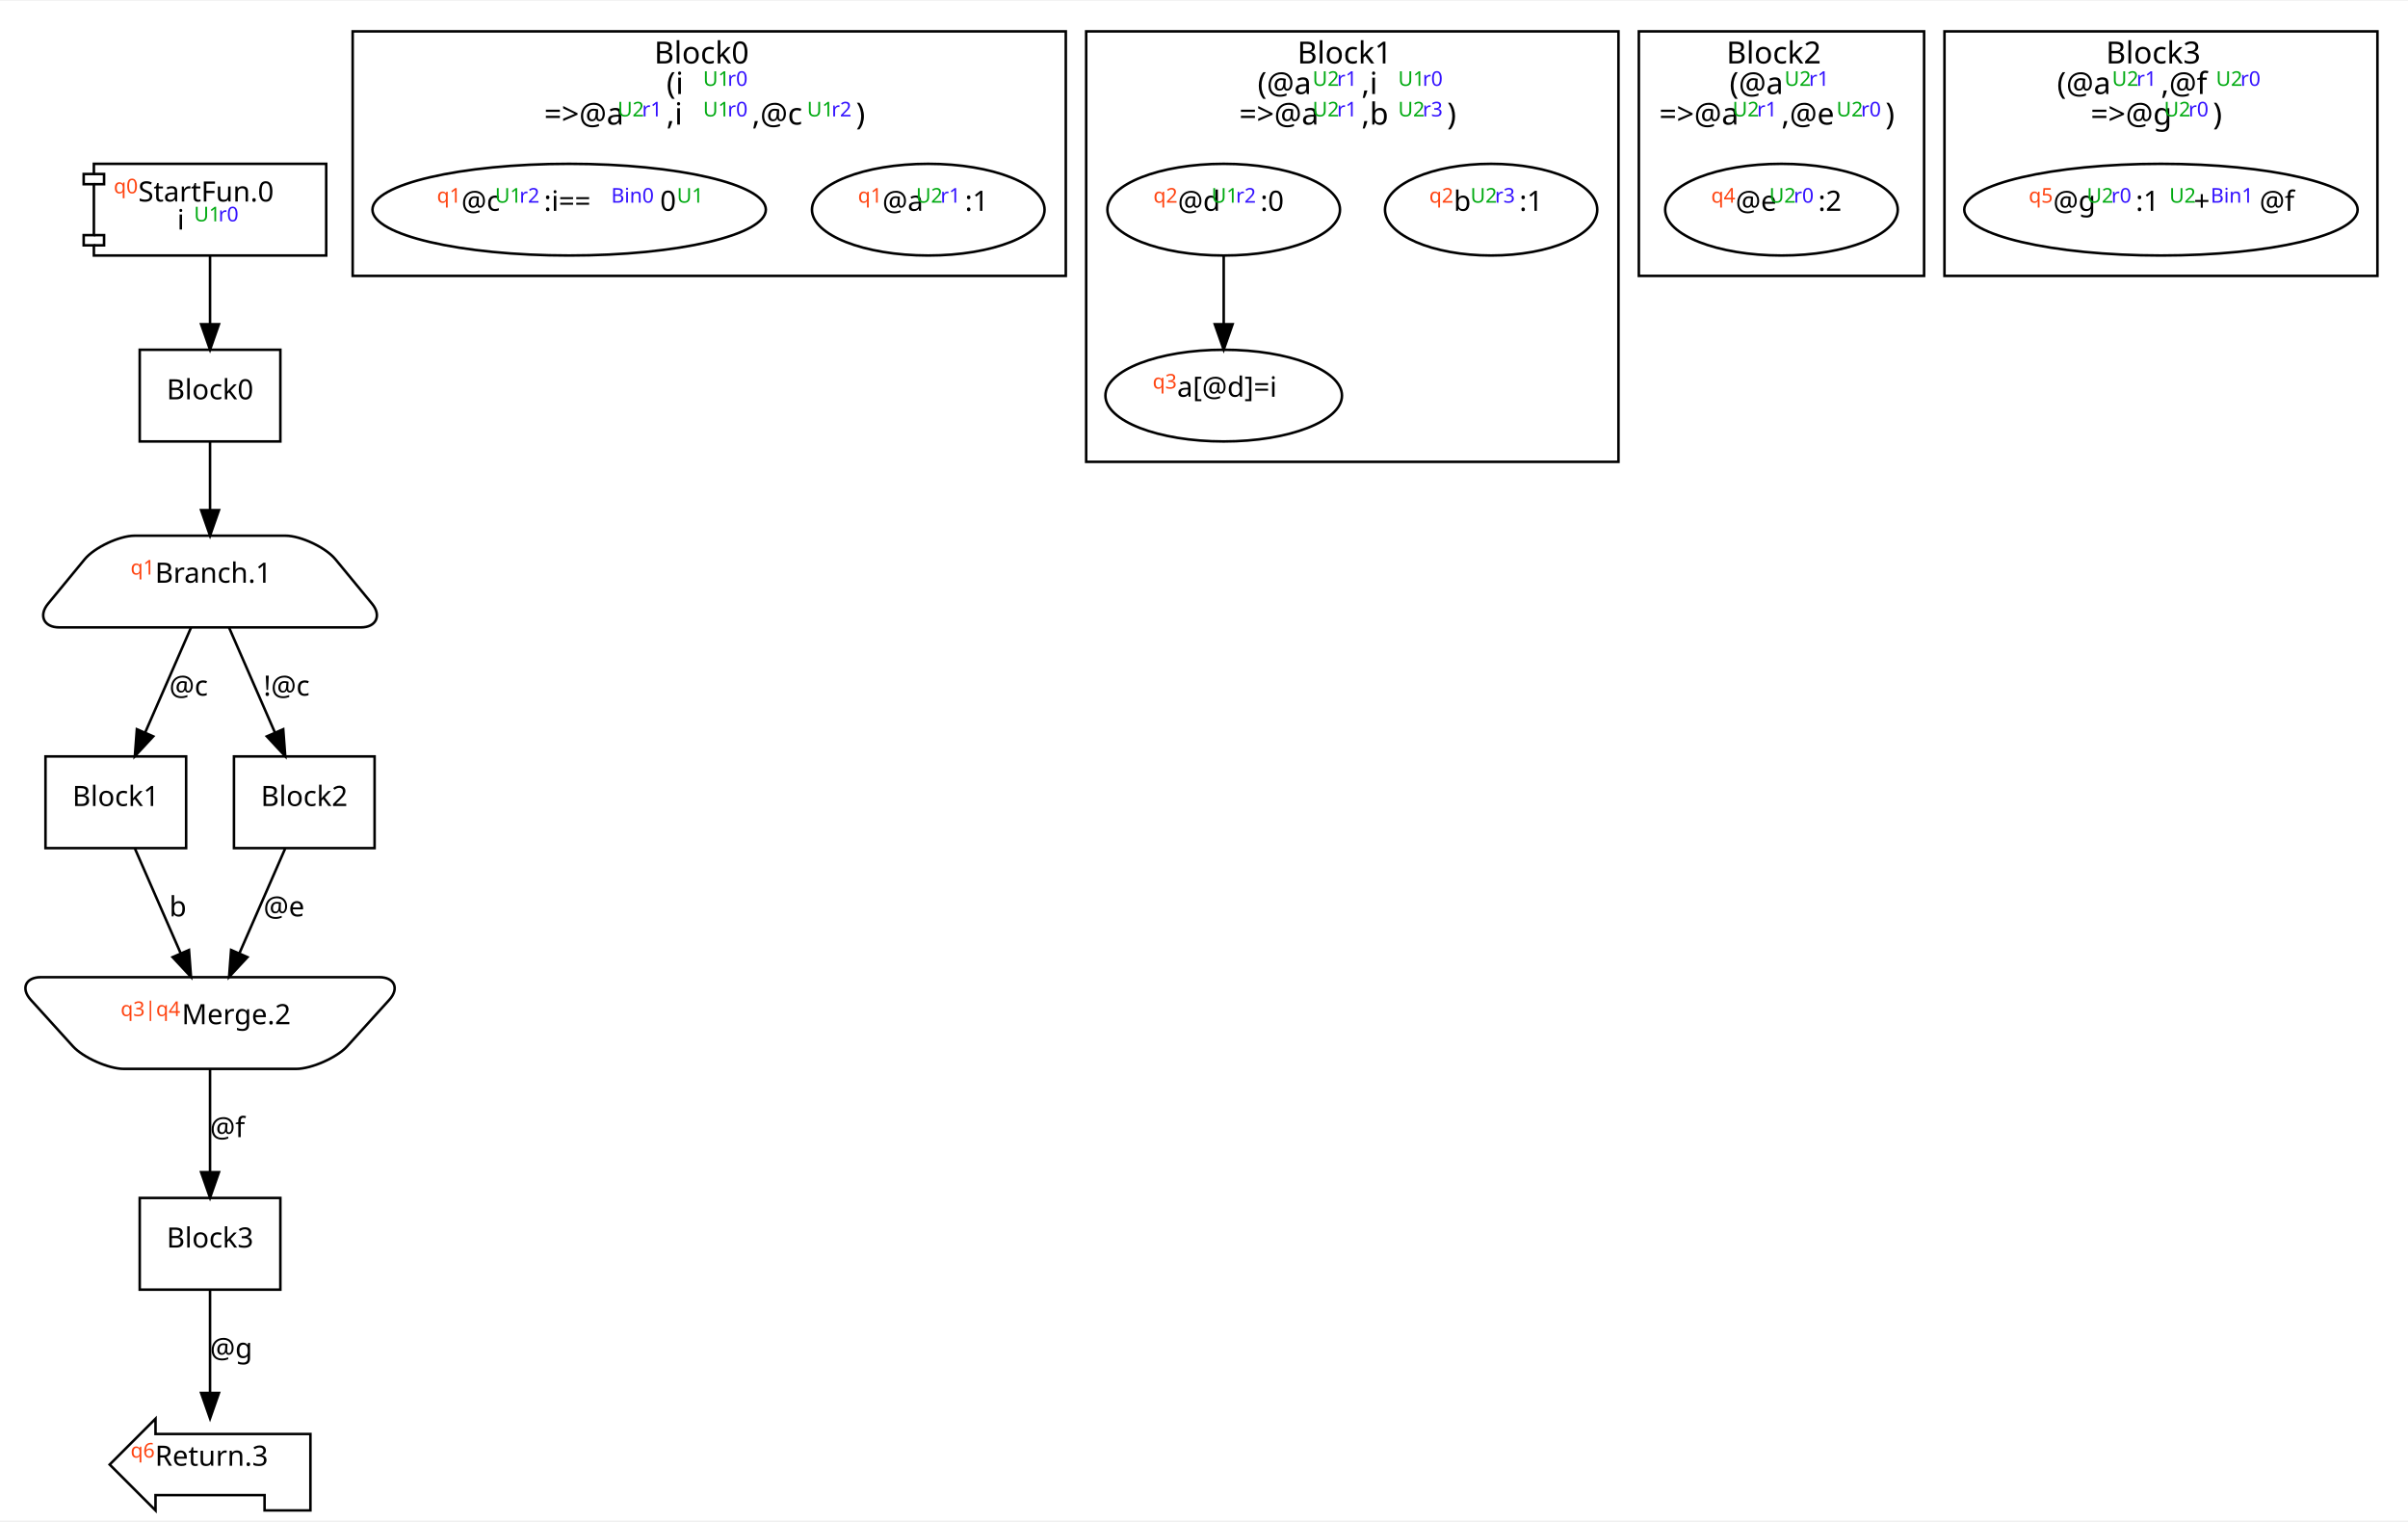
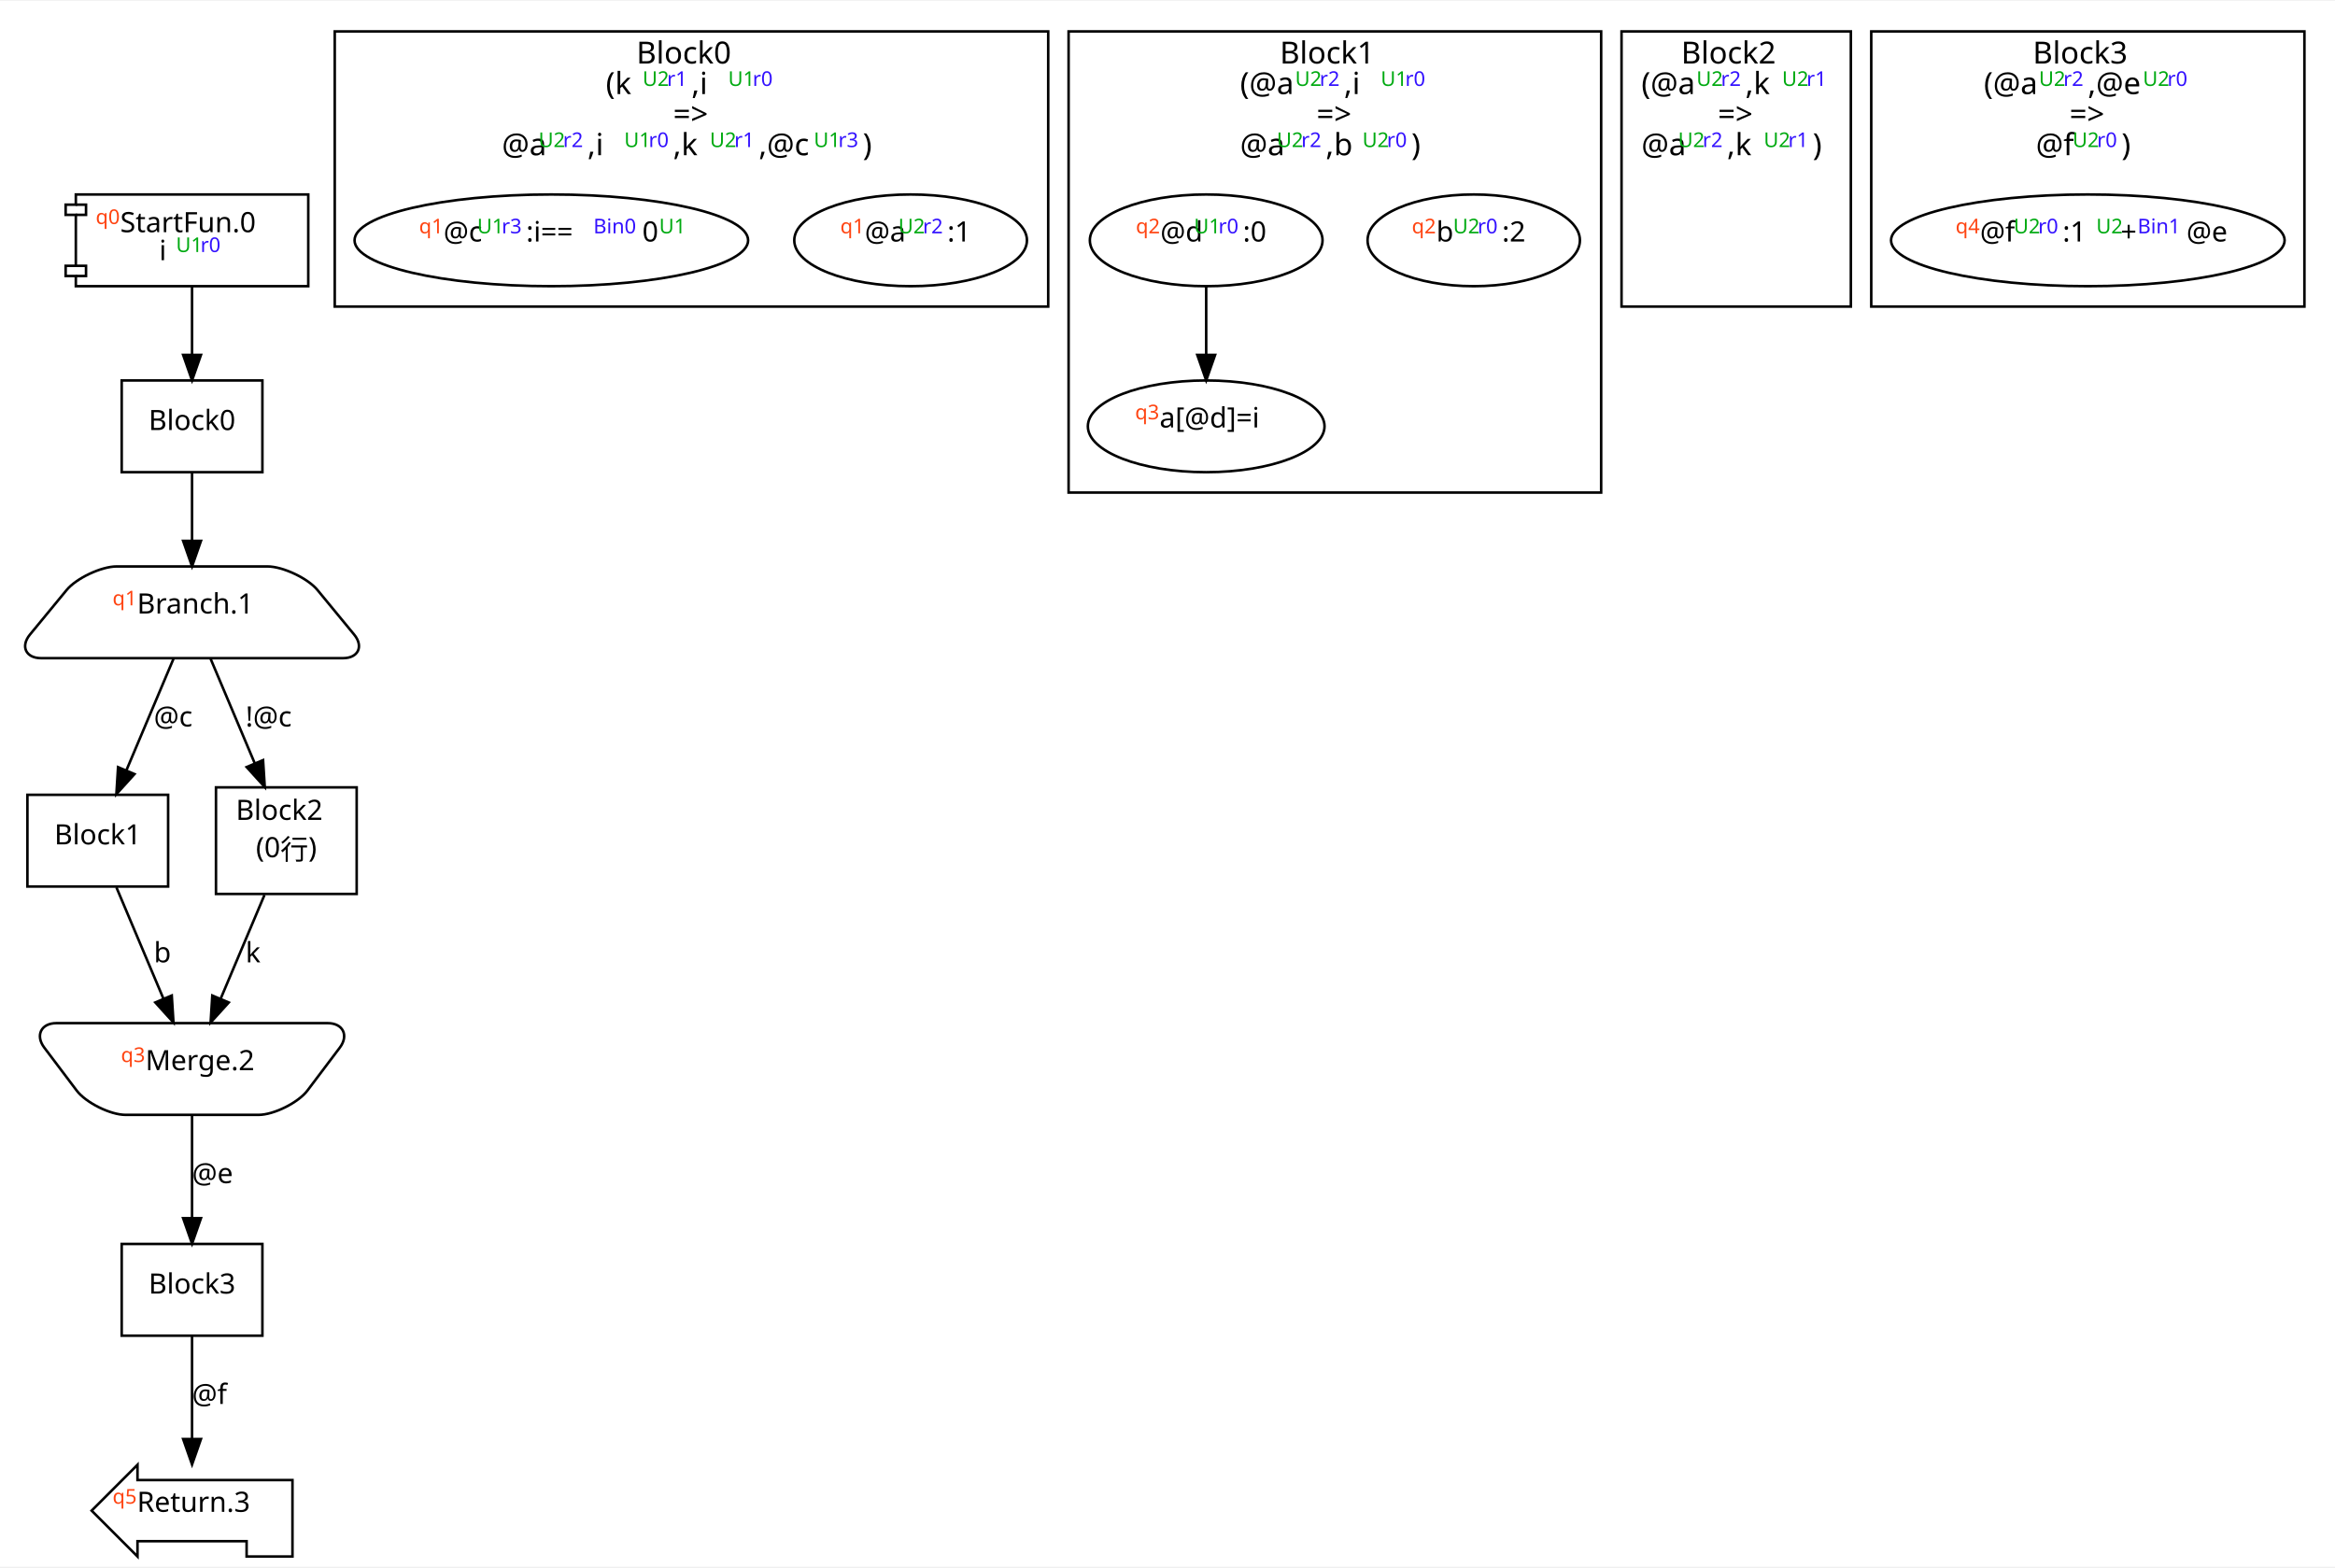
- <svg xmlns="http://www.w3.org/2000/svg" width="945pt" height="597pt" viewBox="0.00 0.00 945.47 596.67">
-   <g id="graph0" class="graph" transform="scale(1 1) rotate(0) translate(4 592.67)">
-     <polygon fill="white" stroke="transparent" points="-4,4 -4,-592.67 941.47,-592.67 941.47,4 -4,4" />
+ <svg xmlns="http://www.w3.org/2000/svg" width="916pt" height="615pt" viewBox="0.00 0.00 916.37 614.59">
+   <g id="graph0" class="graph" transform="scale(1 1) rotate(0) translate(4 610.59)">
+     <polygon fill="white" stroke="transparent" points="-4,4 -4,-610.59 912.37,-610.59 912.37,4 -4,4" />
+     <g id="clust1" class="cluster">
+       <polygon fill="none" stroke="black" points="127.37,-490.59 127.37,-598.59 407.37,-598.59 407.37,-490.59 127.37,-490.59" />
+       <text text-anchor="start" x="245.77" y="-585.99" font-family="Monaco" font-size="12.00">Block0</text>
+       <text text-anchor="start" x="233.76" y="-573.99" font-family="Monaco" font-size="12.00">(k</text>
+       <text text-anchor="start" x="248.17" y="-573.99" font-family="Monaco" baseline-shift="super" font-size="8.00" fill="#00aa11">U2</text>
+       <text text-anchor="start" x="257.77" y="-573.99" font-family="Monaco" baseline-shift="super" font-size="8.00" fill="#3311ff">r1</text>
+       <text text-anchor="start" x="267.37" y="-573.99" font-family="Monaco" font-size="12.00">,i</text>
+       <text text-anchor="start" x="281.77" y="-573.99" font-family="Monaco" baseline-shift="super" font-size="8.00" fill="#00aa11">U1</text>
+       <text text-anchor="start" x="291.37" y="-573.99" font-family="Monaco" baseline-shift="super" font-size="8.00" fill="#3311ff">r0</text>
+       <text text-anchor="start" x="260.17" y="-561.99" font-family="Monaco" font-size="12.00">=&gt;</text>
+       <text text-anchor="start" x="192.96" y="-549.99" font-family="Monaco" font-size="12.00">@a</text>
+       <text text-anchor="start" x="207.36" y="-549.99" font-family="Monaco" baseline-shift="super" font-size="8.00" fill="#00aa11">U2</text>
+       <text text-anchor="start" x="216.96" y="-549.99" font-family="Monaco" baseline-shift="super" font-size="8.00" fill="#3311ff">r2</text>
+       <text text-anchor="start" x="226.56" y="-549.99" font-family="Monaco" font-size="12.00">,i</text>
+       <text text-anchor="start" x="240.97" y="-549.99" font-family="Monaco" baseline-shift="super" font-size="8.00" fill="#00aa11">U1</text>
+       <text text-anchor="start" x="250.57" y="-549.99" font-family="Monaco" baseline-shift="super" font-size="8.00" fill="#3311ff">r0</text>
+       <text text-anchor="start" x="260.17" y="-549.99" font-family="Monaco" font-size="12.00">,k</text>
+       <text text-anchor="start" x="274.57" y="-549.99" font-family="Monaco" baseline-shift="super" font-size="8.00" fill="#00aa11">U2</text>
+       <text text-anchor="start" x="284.17" y="-549.99" font-family="Monaco" baseline-shift="super" font-size="8.00" fill="#3311ff">r1</text>
+       <text text-anchor="start" x="293.77" y="-549.99" font-family="Monaco" font-size="12.00">,@c</text>
+       <text text-anchor="start" x="315.38" y="-549.99" font-family="Monaco" baseline-shift="super" font-size="8.00" fill="#00aa11">U1</text>
+       <text text-anchor="start" x="324.98" y="-549.99" font-family="Monaco" baseline-shift="super" font-size="8.00" fill="#3311ff">r3</text>
+       <text text-anchor="start" x="334.58" y="-549.99" font-family="Monaco" font-size="12.00">)</text>
+     </g>
    <g id="clust2" class="cluster">
-       <polygon fill="none" stroke="black" points="422.47,-411.67 422.47,-580.67 631.47,-580.67 631.47,-411.67 422.47,-411.67" />
-       <text text-anchor="start" x="505.37" y="-568.07" font-family="Monaco" font-size="12.00">Block1</text>
-       <text text-anchor="start" x="489.77" y="-556.07" font-family="Monaco" font-size="12.00">(@a</text>
-       <text text-anchor="start" x="511.37" y="-556.07" font-family="Monaco" baseline-shift="super" font-size="8.00" fill="#00aa11">U2</text>
-       <text text-anchor="start" x="520.97" y="-556.07" font-family="Monaco" baseline-shift="super" font-size="8.00" fill="#3311ff">r1</text>
-       <text text-anchor="start" x="530.57" y="-556.07" font-family="Monaco" font-size="12.00">,i</text>
-       <text text-anchor="start" x="544.97" y="-556.07" font-family="Monaco" baseline-shift="super" font-size="8.00" fill="#00aa11">U1</text>
-       <text text-anchor="start" x="554.58" y="-556.07" font-family="Monaco" baseline-shift="super" font-size="8.00" fill="#3311ff">r0</text>
-       <text text-anchor="start" x="482.56" y="-544.07" font-family="Monaco" font-size="12.00">=&gt;@a</text>
-       <text text-anchor="start" x="511.37" y="-544.07" font-family="Monaco" baseline-shift="super" font-size="8.00" fill="#00aa11">U2</text>
-       <text text-anchor="start" x="520.97" y="-544.07" font-family="Monaco" baseline-shift="super" font-size="8.00" fill="#3311ff">r1</text>
-       <text text-anchor="start" x="530.57" y="-544.07" font-family="Monaco" font-size="12.00">,b</text>
-       <text text-anchor="start" x="544.97" y="-544.07" font-family="Monaco" baseline-shift="super" font-size="8.00" fill="#00aa11">U2</text>
-       <text text-anchor="start" x="554.58" y="-544.07" font-family="Monaco" baseline-shift="super" font-size="8.00" fill="#3311ff">r3</text>
-       <text text-anchor="start" x="564.18" y="-544.07" font-family="Monaco" font-size="12.00">)</text>
+       <polygon fill="none" stroke="black" points="415.37,-417.59 415.37,-598.59 624.37,-598.59 624.37,-417.59 415.37,-417.59" />
+       <text text-anchor="start" x="498.27" y="-585.99" font-family="Monaco" font-size="12.00">Block1</text>
+       <text text-anchor="start" x="482.66" y="-573.99" font-family="Monaco" font-size="12.00">(@a</text>
+       <text text-anchor="start" x="504.27" y="-573.99" font-family="Monaco" baseline-shift="super" font-size="8.00" fill="#00aa11">U2</text>
+       <text text-anchor="start" x="513.87" y="-573.99" font-family="Monaco" baseline-shift="super" font-size="8.00" fill="#3311ff">r2</text>
+       <text text-anchor="start" x="523.47" y="-573.99" font-family="Monaco" font-size="12.00">,i</text>
+       <text text-anchor="start" x="537.87" y="-573.99" font-family="Monaco" baseline-shift="super" font-size="8.00" fill="#00aa11">U1</text>
+       <text text-anchor="start" x="547.47" y="-573.99" font-family="Monaco" baseline-shift="super" font-size="8.00" fill="#3311ff">r0</text>
+       <text text-anchor="start" x="512.67" y="-561.99" font-family="Monaco" font-size="12.00">=&gt;</text>
+       <text text-anchor="start" x="482.66" y="-549.99" font-family="Monaco" font-size="12.00">@a</text>
+       <text text-anchor="start" x="497.07" y="-549.99" font-family="Monaco" baseline-shift="super" font-size="8.00" fill="#00aa11">U2</text>
+       <text text-anchor="start" x="506.67" y="-549.99" font-family="Monaco" baseline-shift="super" font-size="8.00" fill="#3311ff">r2</text>
+       <text text-anchor="start" x="516.27" y="-549.99" font-family="Monaco" font-size="12.00">,b</text>
+       <text text-anchor="start" x="530.67" y="-549.99" font-family="Monaco" baseline-shift="super" font-size="8.00" fill="#00aa11">U2</text>
+       <text text-anchor="start" x="540.27" y="-549.99" font-family="Monaco" baseline-shift="super" font-size="8.00" fill="#3311ff">r0</text>
+       <text text-anchor="start" x="549.88" y="-549.99" font-family="Monaco" font-size="12.00">)</text>
    </g>
    <g id="clust3" class="cluster">
-       <polygon fill="none" stroke="black" points="639.47,-484.67 639.47,-580.67 751.47,-580.67 751.47,-484.67 639.47,-484.67" />
-       <text text-anchor="start" x="673.87" y="-568.07" font-family="Monaco" font-size="12.00">Block2</text>
-       <text text-anchor="start" x="675.07" y="-556.07" font-family="Monaco" font-size="12.00">(@a</text>
-       <text text-anchor="start" x="696.67" y="-556.07" font-family="Monaco" baseline-shift="super" font-size="8.00" fill="#00aa11">U2</text>
-       <text text-anchor="start" x="706.27" y="-556.07" font-family="Monaco" baseline-shift="super" font-size="8.00" fill="#3311ff">r1</text>
-       <text text-anchor="start" x="647.46" y="-544.07" font-family="Monaco" font-size="12.00">=&gt;@a</text>
-       <text text-anchor="start" x="676.27" y="-544.07" font-family="Monaco" baseline-shift="super" font-size="8.00" fill="#00aa11">U2</text>
-       <text text-anchor="start" x="685.87" y="-544.07" font-family="Monaco" baseline-shift="super" font-size="8.00" fill="#3311ff">r1</text>
-       <text text-anchor="start" x="695.47" y="-544.07" font-family="Monaco" font-size="12.00">,@e</text>
-       <text text-anchor="start" x="717.07" y="-544.07" font-family="Monaco" baseline-shift="super" font-size="8.00" fill="#00aa11">U2</text>
-       <text text-anchor="start" x="726.68" y="-544.07" font-family="Monaco" baseline-shift="super" font-size="8.00" fill="#3311ff">r0</text>
-       <text text-anchor="start" x="736.28" y="-544.07" font-family="Monaco" font-size="12.00">)</text>
-     </g>
-     <g id="clust1" class="cluster">
-       <polygon fill="none" stroke="black" points="134.47,-484.67 134.47,-580.67 414.47,-580.67 414.47,-484.67 134.47,-484.67" />
-       <text text-anchor="start" x="252.87" y="-568.07" font-family="Monaco" font-size="12.00">Block0</text>
-       <text text-anchor="start" x="257.67" y="-556.07" font-family="Monaco" font-size="12.00">(i</text>
-       <text text-anchor="start" x="272.07" y="-556.07" font-family="Monaco" baseline-shift="super" font-size="8.00" fill="#00aa11">U1</text>
-       <text text-anchor="start" x="281.67" y="-556.07" font-family="Monaco" baseline-shift="super" font-size="8.00" fill="#3311ff">r0</text>
-       <text text-anchor="start" x="209.66" y="-544.07" font-family="Monaco" font-size="12.00">=&gt;@a</text>
-       <text text-anchor="start" x="238.47" y="-544.07" font-family="Monaco" baseline-shift="super" font-size="8.00" fill="#00aa11">U2</text>
-       <text text-anchor="start" x="248.07" y="-544.07" font-family="Monaco" baseline-shift="super" font-size="8.00" fill="#3311ff">r1</text>
-       <text text-anchor="start" x="257.67" y="-544.07" font-family="Monaco" font-size="12.00">,i</text>
-       <text text-anchor="start" x="272.07" y="-544.07" font-family="Monaco" baseline-shift="super" font-size="8.00" fill="#00aa11">U1</text>
-       <text text-anchor="start" x="281.67" y="-544.07" font-family="Monaco" baseline-shift="super" font-size="8.00" fill="#3311ff">r0</text>
-       <text text-anchor="start" x="291.27" y="-544.07" font-family="Monaco" font-size="12.00">,@c</text>
-       <text text-anchor="start" x="312.88" y="-544.07" font-family="Monaco" baseline-shift="super" font-size="8.00" fill="#00aa11">U1</text>
-       <text text-anchor="start" x="322.48" y="-544.07" font-family="Monaco" baseline-shift="super" font-size="8.00" fill="#3311ff">r2</text>
-       <text text-anchor="start" x="332.08" y="-544.07" font-family="Monaco" font-size="12.00">)</text>
+       <polygon fill="none" stroke="black" points="632.37,-490.59 632.37,-598.59 722.37,-598.59 722.37,-490.59 632.37,-490.59" />
+       <text text-anchor="start" x="655.77" y="-585.99" font-family="Monaco" font-size="12.00">Block2</text>
+       <text text-anchor="start" x="640.16" y="-573.99" font-family="Monaco" font-size="12.00">(@a</text>
+       <text text-anchor="start" x="661.77" y="-573.99" font-family="Monaco" baseline-shift="super" font-size="8.00" fill="#00aa11">U2</text>
+       <text text-anchor="start" x="671.37" y="-573.99" font-family="Monaco" baseline-shift="super" font-size="8.00" fill="#3311ff">r2</text>
+       <text text-anchor="start" x="680.97" y="-573.99" font-family="Monaco" font-size="12.00">,k</text>
+       <text text-anchor="start" x="695.37" y="-573.99" font-family="Monaco" baseline-shift="super" font-size="8.00" fill="#00aa11">U2</text>
+       <text text-anchor="start" x="704.97" y="-573.99" font-family="Monaco" baseline-shift="super" font-size="8.00" fill="#3311ff">r1</text>
+       <text text-anchor="start" x="670.17" y="-561.99" font-family="Monaco" font-size="12.00">=&gt;</text>
+       <text text-anchor="start" x="640.16" y="-549.99" font-family="Monaco" font-size="12.00">@a</text>
+       <text text-anchor="start" x="654.57" y="-549.99" font-family="Monaco" baseline-shift="super" font-size="8.00" fill="#00aa11">U2</text>
+       <text text-anchor="start" x="664.17" y="-549.99" font-family="Monaco" baseline-shift="super" font-size="8.00" fill="#3311ff">r2</text>
+       <text text-anchor="start" x="673.77" y="-549.99" font-family="Monaco" font-size="12.00">,k</text>
+       <text text-anchor="start" x="688.17" y="-549.99" font-family="Monaco" baseline-shift="super" font-size="8.00" fill="#00aa11">U2</text>
+       <text text-anchor="start" x="697.77" y="-549.99" font-family="Monaco" baseline-shift="super" font-size="8.00" fill="#3311ff">r1</text>
+       <text text-anchor="start" x="707.38" y="-549.99" font-family="Monaco" font-size="12.00">)</text>
    </g>
    <g id="clust4" class="cluster">
-       <polygon fill="none" stroke="black" points="759.47,-484.67 759.47,-580.67 929.47,-580.67 929.47,-484.67 759.47,-484.67" />
-       <text text-anchor="start" x="822.87" y="-568.07" font-family="Monaco" font-size="12.00">Block3</text>
-       <text text-anchor="start" x="803.66" y="-556.07" font-family="Monaco" font-size="12.00">(@a</text>
-       <text text-anchor="start" x="825.27" y="-556.07" font-family="Monaco" baseline-shift="super" font-size="8.00" fill="#00aa11">U2</text>
-       <text text-anchor="start" x="834.87" y="-556.07" font-family="Monaco" baseline-shift="super" font-size="8.00" fill="#3311ff">r1</text>
-       <text text-anchor="start" x="844.47" y="-556.07" font-family="Monaco" font-size="12.00">,@f</text>
-       <text text-anchor="start" x="866.07" y="-556.07" font-family="Monaco" baseline-shift="super" font-size="8.00" fill="#00aa11">U2</text>
-       <text text-anchor="start" x="875.68" y="-556.07" font-family="Monaco" baseline-shift="super" font-size="8.00" fill="#3311ff">r0</text>
-       <text text-anchor="start" x="816.87" y="-544.07" font-family="Monaco" font-size="12.00">=&gt;@g</text>
-       <text text-anchor="start" x="845.67" y="-544.07" font-family="Monaco" baseline-shift="super" font-size="8.00" fill="#00aa11">U2</text>
-       <text text-anchor="start" x="855.27" y="-544.07" font-family="Monaco" baseline-shift="super" font-size="8.00" fill="#3311ff">r0</text>
-       <text text-anchor="start" x="864.87" y="-544.07" font-family="Monaco" font-size="12.00">)</text>
+       <polygon fill="none" stroke="black" points="730.37,-490.59 730.37,-598.59 900.37,-598.59 900.37,-490.59 730.37,-490.59" />
+       <text text-anchor="start" x="793.77" y="-585.99" font-family="Monaco" font-size="12.00">Block3</text>
+       <text text-anchor="start" x="774.56" y="-573.99" font-family="Monaco" font-size="12.00">(@a</text>
+       <text text-anchor="start" x="796.17" y="-573.99" font-family="Monaco" baseline-shift="super" font-size="8.00" fill="#00aa11">U2</text>
+       <text text-anchor="start" x="805.77" y="-573.99" font-family="Monaco" baseline-shift="super" font-size="8.00" fill="#3311ff">r2</text>
+       <text text-anchor="start" x="815.37" y="-573.99" font-family="Monaco" font-size="12.00">,@e</text>
+       <text text-anchor="start" x="836.97" y="-573.99" font-family="Monaco" baseline-shift="super" font-size="8.00" fill="#00aa11">U2</text>
+       <text text-anchor="start" x="846.58" y="-573.99" font-family="Monaco" baseline-shift="super" font-size="8.00" fill="#3311ff">r0</text>
+       <text text-anchor="start" x="808.17" y="-561.99" font-family="Monaco" font-size="12.00">=&gt;</text>
+       <text text-anchor="start" x="794.97" y="-549.99" font-family="Monaco" font-size="12.00">@f</text>
+       <text text-anchor="start" x="809.37" y="-549.99" font-family="Monaco" baseline-shift="super" font-size="8.00" fill="#00aa11">U2</text>
+       <text text-anchor="start" x="818.97" y="-549.99" font-family="Monaco" baseline-shift="super" font-size="8.00" fill="#3311ff">r0</text>
+       <text text-anchor="start" x="828.57" y="-549.99" font-family="Monaco" font-size="12.00">)</text>
    </g>
    <g id="node1" class="node">
-       <polygon fill="none" stroke="black" points="124.08,-528.67 32.86,-528.67 32.86,-524.67 28.86,-524.67 28.86,-520.67 32.86,-520.67 32.86,-500.67 28.86,-500.67 28.86,-496.67 32.86,-496.67 32.86,-492.67 124.08,-492.67 124.08,-528.67" />
-       <polyline fill="none" stroke="black" points="32.86,-524.67 36.86,-524.67 36.86,-520.67 32.86,-520.67 " />
-       <polyline fill="none" stroke="black" points="32.86,-500.67 36.86,-500.67 36.86,-496.67 32.86,-496.67 " />
-       <text text-anchor="start" x="40.66" y="-513.87" font-family="Monaco" baseline-shift="super" font-size="8.00" fill="#ff4411">q0</text>
-       <text text-anchor="start" x="50.27" y="-513.87" font-family="Monaco" font-size="11.00">StartFun.0</text>
-       <text text-anchor="start" x="65.57" y="-502.87" font-family="Monaco" font-size="11.00">i</text>
-       <text text-anchor="start" x="72.17" y="-502.87" font-family="Monaco" baseline-shift="super" font-size="8.00" fill="#00aa11">U1</text>
-       <text text-anchor="start" x="81.77" y="-502.87" font-family="Monaco" baseline-shift="super" font-size="8.00" fill="#3311ff">r0</text>
+       <polygon fill="none" stroke="black" points="116.98,-534.59 25.76,-534.59 25.76,-530.59 21.76,-530.59 21.76,-526.59 25.76,-526.59 25.76,-506.59 21.76,-506.59 21.76,-502.59 25.76,-502.59 25.76,-498.59 116.98,-498.59 116.98,-534.59" />
+       <polyline fill="none" stroke="black" points="25.76,-530.59 29.76,-530.59 29.76,-526.59 25.76,-526.59 " />
+       <polyline fill="none" stroke="black" points="25.76,-506.59 29.76,-506.59 29.76,-502.59 25.76,-502.59 " />
+       <text text-anchor="start" x="33.56" y="-519.79" font-family="Monaco" baseline-shift="super" font-size="8.00" fill="#ff4411">q0</text>
+       <text text-anchor="start" x="43.17" y="-519.79" font-family="Monaco" font-size="11.00">StartFun.0</text>
+       <text text-anchor="start" x="58.47" y="-508.79" font-family="Monaco" font-size="11.00">i</text>
+       <text text-anchor="start" x="65.07" y="-508.79" font-family="Monaco" baseline-shift="super" font-size="8.00" fill="#00aa11">U1</text>
+       <text text-anchor="start" x="74.67" y="-508.79" font-family="Monaco" baseline-shift="super" font-size="8.00" fill="#3311ff">r0</text>
    </g>
    <g id="node2" class="node">
-       <polygon fill="none" stroke="black" points="106.08,-455.67 50.86,-455.67 50.86,-419.67 106.08,-419.67 106.08,-455.67" />
-       <text text-anchor="middle" x="78.47" y="-436.21" font-family="Monaco" font-size="11.00">Block0</text>
+       <polygon fill="none" stroke="black" points="98.98,-461.59 43.76,-461.59 43.76,-425.59 98.98,-425.59 98.98,-461.59" />
+       <text text-anchor="middle" x="71.37" y="-442.13" font-family="Monaco" font-size="11.00">Block0</text>
    </g>
    <g id="edge1" class="edge">
-       <path fill="none" stroke="black" d="M78.47,-492.49C78.47,-484.46 78.47,-474.72 78.47,-465.74" />
-       <polygon fill="black" stroke="black" points="81.97,-465.7 78.47,-455.7 74.97,-465.7 81.97,-465.7" />
+       <path fill="none" stroke="black" d="M71.37,-498.41C71.37,-490.38 71.37,-480.64 71.37,-471.66" />
+       <polygon fill="black" stroke="black" points="74.87,-471.62 71.37,-461.62 67.87,-471.62 74.87,-471.62" />
    </g>
    <g id="node3" class="node">
-       <path fill="none" stroke="black" d="M108.08,-382.67C108.08,-382.67 48.87,-382.67 48.87,-382.67 42.87,-382.67 33.05,-378.04 29.24,-373.41 29.24,-373.41 14.86,-355.94 14.86,-355.94 11.04,-351.31 13.23,-346.67 19.23,-346.67 19.23,-346.67 137.71,-346.67 137.71,-346.67 143.71,-346.67 145.9,-351.31 142.09,-355.94 142.09,-355.94 127.7,-373.41 127.7,-373.41 123.89,-378.04 114.08,-382.67 108.08,-382.67" />
-       <text text-anchor="start" x="47.27" y="-364.21" font-family="Monaco" baseline-shift="super" font-size="8.00" fill="#ff4411">q1</text>
-       <text text-anchor="start" x="56.87" y="-364.21" font-family="Monaco" font-size="11.00">Branch.1</text>
+       <path fill="none" stroke="black" d="M100.98,-388.59C100.98,-388.59 41.76,-388.59 41.76,-388.59 35.76,-388.59 25.95,-383.96 22.14,-379.33 22.14,-379.33 7.76,-361.86 7.76,-361.86 3.94,-357.22 6.13,-352.59 12.13,-352.59 12.13,-352.59 130.61,-352.59 130.61,-352.59 136.61,-352.59 138.8,-357.22 134.98,-361.86 134.98,-361.86 120.6,-379.33 120.6,-379.33 116.79,-383.96 106.98,-388.59 100.98,-388.59" />
+       <text text-anchor="start" x="40.17" y="-370.13" font-family="Monaco" baseline-shift="super" font-size="8.00" fill="#ff4411">q1</text>
+       <text text-anchor="start" x="49.77" y="-370.13" font-family="Monaco" font-size="11.00">Branch.1</text>
    </g>
    <g id="edge2" class="edge">
-       <path fill="none" stroke="black" d="M78.47,-419.49C78.47,-411.46 78.47,-401.72 78.47,-392.74" />
-       <polygon fill="black" stroke="black" points="81.97,-392.7 78.47,-382.7 74.97,-392.7 81.97,-392.7" />
+       <path fill="none" stroke="black" d="M71.37,-425.41C71.37,-417.38 71.37,-407.64 71.37,-398.66" />
+       <polygon fill="black" stroke="black" points="74.87,-398.62 71.37,-388.62 67.87,-398.62 74.87,-398.62" />
    </g>
    <g id="node4" class="node">
-       <polygon fill="none" stroke="black" points="69.08,-296.01 13.86,-296.01 13.86,-260.01 69.08,-260.01 69.08,-296.01" />
-       <text text-anchor="middle" x="41.47" y="-276.54" font-family="Monaco" font-size="11.00">Block1</text>
+       <polygon fill="none" stroke="black" points="61.98,-298.96 6.76,-298.96 6.76,-262.96 61.98,-262.96 61.98,-298.96" />
+       <text text-anchor="middle" x="34.37" y="-279.5" font-family="Monaco" font-size="11.00">Block1</text>
    </g>
    <g id="edge3" class="edge">
-       <path fill="none" stroke="black" d="M70.98,-346.54C65.82,-334.72 58.85,-318.78 52.98,-305.35" />
-       <polygon fill="black" stroke="black" points="56.16,-303.88 48.95,-296.11 49.74,-306.68 56.16,-303.88" />
-       <text text-anchor="start" x="62.47" y="-319.87" font-family="Monaco" font-size="11.00">@c</text>
+       <path fill="none" stroke="black" d="M64.06,-352.28C58.79,-339.8 51.58,-322.72 45.58,-308.52" />
+       <polygon fill="black" stroke="black" points="48.78,-307.09 41.67,-299.24 42.33,-309.81 48.78,-307.09" />
+       <text text-anchor="start" x="56.37" y="-325.79" font-family="Monaco" font-size="11.00">@c</text>
    </g>
    <g id="node5" class="node">
-       <polygon fill="none" stroke="black" points="143.08,-296.01 87.86,-296.01 87.86,-260.01 143.08,-260.01 143.08,-296.01" />
-       <text text-anchor="middle" x="115.47" y="-276.54" font-family="Monaco" font-size="11.00">Block2</text>
+       <polygon fill="none" stroke="black" points="135.98,-301.88 80.76,-301.88 80.76,-260.05 135.98,-260.05 135.98,-301.88" />
+       <text text-anchor="start" x="88.57" y="-289.12" font-family="Monaco" font-size="11.00">Block2</text>
+       <text text-anchor="middle" x="108.37" y="-274.46" font-family="Monaco" font-size="11.00">(0行)</text>
    </g>
    <g id="edge4" class="edge">
-       <path fill="none" stroke="black" d="M85.96,-346.54C91.12,-334.72 98.09,-318.78 103.96,-305.35" />
-       <polygon fill="black" stroke="black" points="107.2,-306.68 107.99,-296.11 100.78,-303.88 107.2,-306.68" />
-       <text text-anchor="start" x="99.47" y="-319.87" font-family="Monaco" font-size="11.00">!@c</text>
+       <path fill="none" stroke="black" d="M78.68,-352.28C83.59,-340.64 90.2,-325 95.93,-311.43" />
+       <polygon fill="black" stroke="black" points="99.24,-312.58 99.91,-302 92.8,-309.85 99.24,-312.58" />
+       <text text-anchor="start" x="92.37" y="-325.79" font-family="Monaco" font-size="11.00">!@c</text>
    </g>
    <g id="node6" class="node">
-       <path fill="none" stroke="black" d="M44.66,-173.34C44.66,-173.34 112.28,-173.34 112.28,-173.34 118.28,-173.34 128.31,-177.78 132.34,-182.23 132.34,-182.23 148.85,-200.45 148.85,-200.45 152.88,-204.89 150.91,-209.34 144.91,-209.34 144.91,-209.34 12.03,-209.34 12.03,-209.34 6.03,-209.34 4.06,-204.89 8.09,-200.45 8.09,-200.45 24.6,-182.23 24.6,-182.23 28.63,-177.78 38.66,-173.34 44.66,-173.34" />
-       <text text-anchor="start" x="43.37" y="-190.87" font-family="Monaco" baseline-shift="super" font-size="8.00" fill="#ff4411">q3|q4</text>
-       <text text-anchor="start" x="67.37" y="-190.87" font-family="Monaco" font-size="11.00">Merge.2</text>
+       <path fill="none" stroke="black" d="M45.28,-173.34C45.28,-173.34 97.46,-173.34 97.46,-173.34 103.46,-173.34 113.07,-178.13 116.68,-182.92 116.68,-182.92 129.37,-199.75 129.37,-199.75 132.98,-204.55 130.59,-209.34 124.59,-209.34 124.59,-209.34 18.15,-209.34 18.15,-209.34 12.15,-209.34 9.76,-204.55 13.37,-199.75 13.37,-199.75 26.06,-182.92 26.06,-182.92 29.67,-178.13 39.28,-173.34 45.28,-173.34" />
+       <text text-anchor="start" x="43.47" y="-190.87" font-family="Monaco" baseline-shift="super" font-size="8.00" fill="#ff4411">q3</text>
+       <text text-anchor="start" x="53.07" y="-190.87" font-family="Monaco" font-size="11.00">Merge.2</text>
    </g>
    <g id="edge5" class="edge">
-       <path fill="none" stroke="black" d="M48.96,-259.87C54.12,-248.05 61.09,-232.11 66.96,-218.68" />
-       <polygon fill="black" stroke="black" points="70.2,-220.01 70.99,-209.45 63.78,-217.21 70.2,-220.01" />
-       <text text-anchor="start" x="62.47" y="-233.21" font-family="Monaco" font-size="11.00">b</text>
+       <path fill="none" stroke="black" d="M41.68,-262.65C46.95,-250.17 54.16,-233.09 60.16,-218.89" />
+       <polygon fill="black" stroke="black" points="63.41,-220.19 64.08,-209.61 56.96,-217.46 63.41,-220.19" />
+       <text text-anchor="start" x="56.37" y="-233.21" font-family="Monaco" font-size="11.00">b</text>
    </g>
    <g id="edge6" class="edge">
-       <path fill="none" stroke="black" d="M107.98,-259.87C102.82,-248.05 95.85,-232.11 89.98,-218.68" />
-       <polygon fill="black" stroke="black" points="93.16,-217.21 85.95,-209.45 86.74,-220.01 93.16,-217.21" />
-       <text text-anchor="start" x="99.47" y="-233.21" font-family="Monaco" font-size="11.00">@e</text>
+       <path fill="none" stroke="black" d="M99.79,-259.64C94.69,-247.55 88.15,-232.08 82.64,-219.02" />
+       <polygon fill="black" stroke="black" points="85.77,-217.45 78.66,-209.6 79.32,-220.17 85.77,-217.45" />
+       <text text-anchor="start" x="92.37" y="-233.21" font-family="Monaco" font-size="11.00">k</text>
    </g>
    <g id="node7" class="node">
-       <polygon fill="none" stroke="black" points="106.08,-122.67 50.86,-122.67 50.86,-86.67 106.08,-86.67 106.08,-122.67" />
-       <text text-anchor="middle" x="78.47" y="-103.2" font-family="Monaco" font-size="11.00">Block3</text>
+       <polygon fill="none" stroke="black" points="98.98,-122.67 43.76,-122.67 43.76,-86.67 98.98,-86.67 98.98,-122.67" />
+       <text text-anchor="middle" x="71.37" y="-103.2" font-family="Monaco" font-size="11.00">Block3</text>
    </g>
    <g id="edge7" class="edge">
-       <path fill="none" stroke="black" d="M78.47,-173.2C78.47,-161.61 78.47,-146.06 78.47,-132.8" />
-       <polygon fill="black" stroke="black" points="81.97,-132.78 78.47,-122.78 74.97,-132.78 81.97,-132.78" />
-       <text text-anchor="start" x="78.47" y="-146.54" font-family="Monaco" font-size="11.00">@f</text>
+       <path fill="none" stroke="black" d="M71.37,-173.2C71.37,-161.61 71.37,-146.06 71.37,-132.8" />
+       <polygon fill="black" stroke="black" points="74.87,-132.78 71.37,-122.78 67.87,-132.78 74.87,-132.78" />
+       <text text-anchor="start" x="71.37" y="-146.54" font-family="Monaco" font-size="11.00">@e</text>
    </g>
    <g id="node8" class="node">
-       <polygon fill="none" stroke="black" points="117.88,-30 57.06,-30 57.06,-36 39.06,-18 57.06,0 57.06,-6 99.88,-6 99.88,0 117.88,0 117.88,-30" />
-       <text text-anchor="start" x="47.27" y="-17.53" font-family="Monaco" baseline-shift="super" font-size="8.00" fill="#ff4411">q6</text>
-       <text text-anchor="start" x="56.87" y="-17.53" font-family="Monaco" font-size="11.00">Return.3</text>
+       <polygon fill="none" stroke="black" points="110.78,-30 49.96,-30 49.96,-36 31.96,-18 49.96,0 49.96,-6 92.78,-6 92.78,0 110.78,0 110.78,-30" />
+       <text text-anchor="start" x="40.17" y="-17.53" font-family="Monaco" baseline-shift="super" font-size="8.00" fill="#ff4411">q5</text>
+       <text text-anchor="start" x="49.77" y="-17.53" font-family="Monaco" font-size="11.00">Return.3</text>
    </g>
    <g id="edge8" class="edge">
-       <path fill="none" stroke="black" d="M78.47,-86.53C78.47,-74.94 78.47,-59.39 78.47,-46.13" />
-       <polygon fill="black" stroke="black" points="81.97,-46.11 78.47,-36.11 74.97,-46.11 81.97,-46.11" />
-       <text text-anchor="start" x="78.47" y="-59.87" font-family="Monaco" font-size="11.00">@g</text>
+       <path fill="none" stroke="black" d="M71.37,-86.53C71.37,-74.94 71.37,-59.39 71.37,-46.13" />
+       <polygon fill="black" stroke="black" points="74.87,-46.11 71.37,-36.11 67.87,-46.11 74.87,-46.11" />
+       <text text-anchor="start" x="71.37" y="-59.87" font-family="Monaco" font-size="11.00">@f</text>
    </g>
    <g id="node9" class="node">
-       <ellipse fill="none" stroke="black" cx="360.47" cy="-510.67" rx="45.66" ry="18" />
-       <text text-anchor="start" x="332.87" y="-510.21" font-family="Monaco" baseline-shift="super" font-size="8.00" fill="#ff4411">q1</text>
-       <text text-anchor="start" x="342.47" y="-510.21" font-family="Monaco" font-size="11.00">@a</text>
-       <text text-anchor="start" x="355.67" y="-510.21" font-family="Monaco" baseline-shift="super" font-size="8.00" fill="#00aa11">U2</text>
-       <text text-anchor="start" x="365.27" y="-510.21" font-family="Monaco" baseline-shift="super" font-size="8.00" fill="#3311ff">r1</text>
-       <text text-anchor="start" x="374.87" y="-510.21" font-family="Monaco" font-size="11.00">:1</text>
+       <ellipse fill="none" stroke="black" cx="353.37" cy="-516.59" rx="45.66" ry="18" />
+       <text text-anchor="start" x="325.77" y="-516.13" font-family="Monaco" baseline-shift="super" font-size="8.00" fill="#ff4411">q1</text>
+       <text text-anchor="start" x="335.37" y="-516.13" font-family="Monaco" font-size="11.00">@a</text>
+       <text text-anchor="start" x="348.57" y="-516.13" font-family="Monaco" baseline-shift="super" font-size="8.00" fill="#00aa11">U2</text>
+       <text text-anchor="start" x="358.17" y="-516.13" font-family="Monaco" baseline-shift="super" font-size="8.00" fill="#3311ff">r2</text>
+       <text text-anchor="start" x="367.77" y="-516.13" font-family="Monaco" font-size="11.00">:1</text>
    </g>
    <g id="node10" class="node">
-       <ellipse fill="none" stroke="black" cx="219.47" cy="-510.67" rx="77.23" ry="18" />
-       <text text-anchor="start" x="167.56" y="-510.21" font-family="Monaco" baseline-shift="super" font-size="8.00" fill="#ff4411">q1</text>
-       <text text-anchor="start" x="177.16" y="-510.21" font-family="Monaco" font-size="11.00">@c</text>
-       <text text-anchor="start" x="190.37" y="-510.21" font-family="Monaco" baseline-shift="super" font-size="8.00" fill="#00aa11">U1</text>
-       <text text-anchor="start" x="199.97" y="-510.21" font-family="Monaco" baseline-shift="super" font-size="8.00" fill="#3311ff">r2</text>
-       <text text-anchor="start" x="209.57" y="-510.21" font-family="Monaco" font-size="11.00">:i==</text>
-       <text text-anchor="start" x="235.97" y="-510.21" font-family="Monaco" baseline-shift="super" font-size="8.00" fill="#3311ff">Bin0</text>
-       <text text-anchor="start" x="255.18" y="-510.21" font-family="Monaco" font-size="11.00">0</text>
-       <text text-anchor="start" x="261.78" y="-510.21" font-family="Monaco" baseline-shift="super" font-size="8.00" fill="#00aa11">U1</text>
+       <ellipse fill="none" stroke="black" cx="212.37" cy="-516.59" rx="77.23" ry="18" />
+       <text text-anchor="start" x="160.46" y="-516.13" font-family="Monaco" baseline-shift="super" font-size="8.00" fill="#ff4411">q1</text>
+       <text text-anchor="start" x="170.06" y="-516.13" font-family="Monaco" font-size="11.00">@c</text>
+       <text text-anchor="start" x="183.27" y="-516.13" font-family="Monaco" baseline-shift="super" font-size="8.00" fill="#00aa11">U1</text>
+       <text text-anchor="start" x="192.87" y="-516.13" font-family="Monaco" baseline-shift="super" font-size="8.00" fill="#3311ff">r3</text>
+       <text text-anchor="start" x="202.47" y="-516.13" font-family="Monaco" font-size="11.00">:i==</text>
+       <text text-anchor="start" x="228.87" y="-516.13" font-family="Monaco" baseline-shift="super" font-size="8.00" fill="#3311ff">Bin0</text>
+       <text text-anchor="start" x="248.08" y="-516.13" font-family="Monaco" font-size="11.00">0</text>
+       <text text-anchor="start" x="254.68" y="-516.13" font-family="Monaco" baseline-shift="super" font-size="8.00" fill="#00aa11">U1</text>
    </g>
    <g id="node11" class="node">
-       <ellipse fill="none" stroke="black" cx="581.47" cy="-510.67" rx="41.67" ry="18" />
-       <text text-anchor="start" x="557.17" y="-510.21" font-family="Monaco" baseline-shift="super" font-size="8.00" fill="#ff4411">q2</text>
-       <text text-anchor="start" x="566.77" y="-510.21" font-family="Monaco" font-size="11.00">b</text>
-       <text text-anchor="start" x="573.37" y="-510.21" font-family="Monaco" baseline-shift="super" font-size="8.00" fill="#00aa11">U2</text>
-       <text text-anchor="start" x="582.97" y="-510.21" font-family="Monaco" baseline-shift="super" font-size="8.00" fill="#3311ff">r3</text>
-       <text text-anchor="start" x="592.57" y="-510.21" font-family="Monaco" font-size="11.00">:1</text>
+       <ellipse fill="none" stroke="black" cx="574.37" cy="-516.59" rx="41.67" ry="18" />
+       <text text-anchor="start" x="550.07" y="-516.13" font-family="Monaco" baseline-shift="super" font-size="8.00" fill="#ff4411">q2</text>
+       <text text-anchor="start" x="559.67" y="-516.13" font-family="Monaco" font-size="11.00">b</text>
+       <text text-anchor="start" x="566.27" y="-516.13" font-family="Monaco" baseline-shift="super" font-size="8.00" fill="#00aa11">U2</text>
+       <text text-anchor="start" x="575.87" y="-516.13" font-family="Monaco" baseline-shift="super" font-size="8.00" fill="#3311ff">r0</text>
+       <text text-anchor="start" x="585.47" y="-516.13" font-family="Monaco" font-size="11.00">:2</text>
    </g>
    <g id="node12" class="node">
-       <ellipse fill="none" stroke="black" cx="476.47" cy="-510.67" rx="45.66" ry="18" />
-       <text text-anchor="start" x="448.87" y="-510.21" font-family="Monaco" baseline-shift="super" font-size="8.00" fill="#ff4411">q2</text>
-       <text text-anchor="start" x="458.47" y="-510.21" font-family="Monaco" font-size="11.00">@d</text>
-       <text text-anchor="start" x="471.67" y="-510.21" font-family="Monaco" baseline-shift="super" font-size="8.00" fill="#00aa11">U1</text>
-       <text text-anchor="start" x="481.27" y="-510.21" font-family="Monaco" baseline-shift="super" font-size="8.00" fill="#3311ff">r2</text>
-       <text text-anchor="start" x="490.87" y="-510.21" font-family="Monaco" font-size="11.00">:0</text>
+       <ellipse fill="none" stroke="black" cx="469.37" cy="-516.59" rx="45.66" ry="18" />
+       <text text-anchor="start" x="441.77" y="-516.13" font-family="Monaco" baseline-shift="super" font-size="8.00" fill="#ff4411">q2</text>
+       <text text-anchor="start" x="451.37" y="-516.13" font-family="Monaco" font-size="11.00">@d</text>
+       <text text-anchor="start" x="464.57" y="-516.13" font-family="Monaco" baseline-shift="super" font-size="8.00" fill="#00aa11">U1</text>
+       <text text-anchor="start" x="474.17" y="-516.13" font-family="Monaco" baseline-shift="super" font-size="8.00" fill="#3311ff">r0</text>
+       <text text-anchor="start" x="483.77" y="-516.13" font-family="Monaco" font-size="11.00">:0</text>
    </g>
    <g id="node13" class="node">
-       <ellipse fill="none" stroke="black" cx="476.47" cy="-437.67" rx="46.44" ry="18" />
-       <text text-anchor="start" x="448.57" y="-437.21" font-family="Monaco" baseline-shift="super" font-size="8.00" fill="#ff4411">q3</text>
-       <text text-anchor="start" x="458.17" y="-437.21" font-family="Monaco" font-size="11.00">a[@d]=i</text>
+       <ellipse fill="none" stroke="black" cx="469.37" cy="-443.59" rx="46.44" ry="18" />
+       <text text-anchor="start" x="441.47" y="-443.13" font-family="Monaco" baseline-shift="super" font-size="8.00" fill="#ff4411">q3</text>
+       <text text-anchor="start" x="451.07" y="-443.13" font-family="Monaco" font-size="11.00">a[@d]=i</text>
    </g>
    <g id="edge9" class="edge">
-       <path fill="none" stroke="black" d="M476.47,-492.49C476.47,-484.46 476.47,-474.72 476.47,-465.74" />
-       <polygon fill="black" stroke="black" points="479.97,-465.7 476.47,-455.7 472.97,-465.7 479.97,-465.7" />
-     </g>
-     <g id="node14" class="node">
-       <ellipse fill="none" stroke="black" cx="695.47" cy="-510.67" rx="45.66" ry="18" />
-       <text text-anchor="start" x="667.87" y="-510.21" font-family="Monaco" baseline-shift="super" font-size="8.00" fill="#ff4411">q4</text>
-       <text text-anchor="start" x="677.47" y="-510.21" font-family="Monaco" font-size="11.00">@e</text>
-       <text text-anchor="start" x="690.67" y="-510.21" font-family="Monaco" baseline-shift="super" font-size="8.00" fill="#00aa11">U2</text>
-       <text text-anchor="start" x="700.27" y="-510.21" font-family="Monaco" baseline-shift="super" font-size="8.00" fill="#3311ff">r0</text>
-       <text text-anchor="start" x="709.87" y="-510.21" font-family="Monaco" font-size="11.00">:2</text>
+       <path fill="none" stroke="black" d="M469.37,-498.41C469.37,-490.38 469.37,-480.64 469.37,-471.66" />
+       <polygon fill="black" stroke="black" points="472.87,-471.62 469.37,-461.62 465.87,-471.62 472.87,-471.62" />
    </g>
    <g id="node15" class="node">
-       <ellipse fill="none" stroke="black" cx="844.47" cy="-510.67" rx="77.23" ry="18" />
-       <text text-anchor="start" x="792.56" y="-510.21" font-family="Monaco" baseline-shift="super" font-size="8.00" fill="#ff4411">q5</text>
-       <text text-anchor="start" x="802.16" y="-510.21" font-family="Monaco" font-size="11.00">@g</text>
-       <text text-anchor="start" x="815.37" y="-510.21" font-family="Monaco" baseline-shift="super" font-size="8.00" fill="#00aa11">U2</text>
-       <text text-anchor="start" x="824.97" y="-510.21" font-family="Monaco" baseline-shift="super" font-size="8.00" fill="#3311ff">r0</text>
-       <text text-anchor="start" x="834.57" y="-510.21" font-family="Monaco" font-size="11.00">:1</text>
-       <text text-anchor="start" x="847.77" y="-510.21" font-family="Monaco" baseline-shift="super" font-size="8.00" fill="#00aa11">U2</text>
-       <text text-anchor="start" x="857.37" y="-510.21" font-family="Monaco" font-size="11.00">+</text>
-       <text text-anchor="start" x="863.97" y="-510.21" font-family="Monaco" baseline-shift="super" font-size="8.00" fill="#3311ff">Bin1</text>
-       <text text-anchor="start" x="883.18" y="-510.21" font-family="Monaco" font-size="11.00">@f</text>
+       <ellipse fill="none" stroke="black" cx="815.37" cy="-516.59" rx="77.23" ry="18" />
+       <text text-anchor="start" x="763.46" y="-516.13" font-family="Monaco" baseline-shift="super" font-size="8.00" fill="#ff4411">q4</text>
+       <text text-anchor="start" x="773.06" y="-516.13" font-family="Monaco" font-size="11.00">@f</text>
+       <text text-anchor="start" x="786.27" y="-516.13" font-family="Monaco" baseline-shift="super" font-size="8.00" fill="#00aa11">U2</text>
+       <text text-anchor="start" x="795.87" y="-516.13" font-family="Monaco" baseline-shift="super" font-size="8.00" fill="#3311ff">r0</text>
+       <text text-anchor="start" x="805.47" y="-516.13" font-family="Monaco" font-size="11.00">:1</text>
+       <text text-anchor="start" x="818.67" y="-516.13" font-family="Monaco" baseline-shift="super" font-size="8.00" fill="#00aa11">U2</text>
+       <text text-anchor="start" x="828.27" y="-516.13" font-family="Monaco" font-size="11.00">+</text>
+       <text text-anchor="start" x="834.87" y="-516.13" font-family="Monaco" baseline-shift="super" font-size="8.00" fill="#3311ff">Bin1</text>
+       <text text-anchor="start" x="854.08" y="-516.13" font-family="Monaco" font-size="11.00">@e</text>
    </g>
  </g>
</svg>
